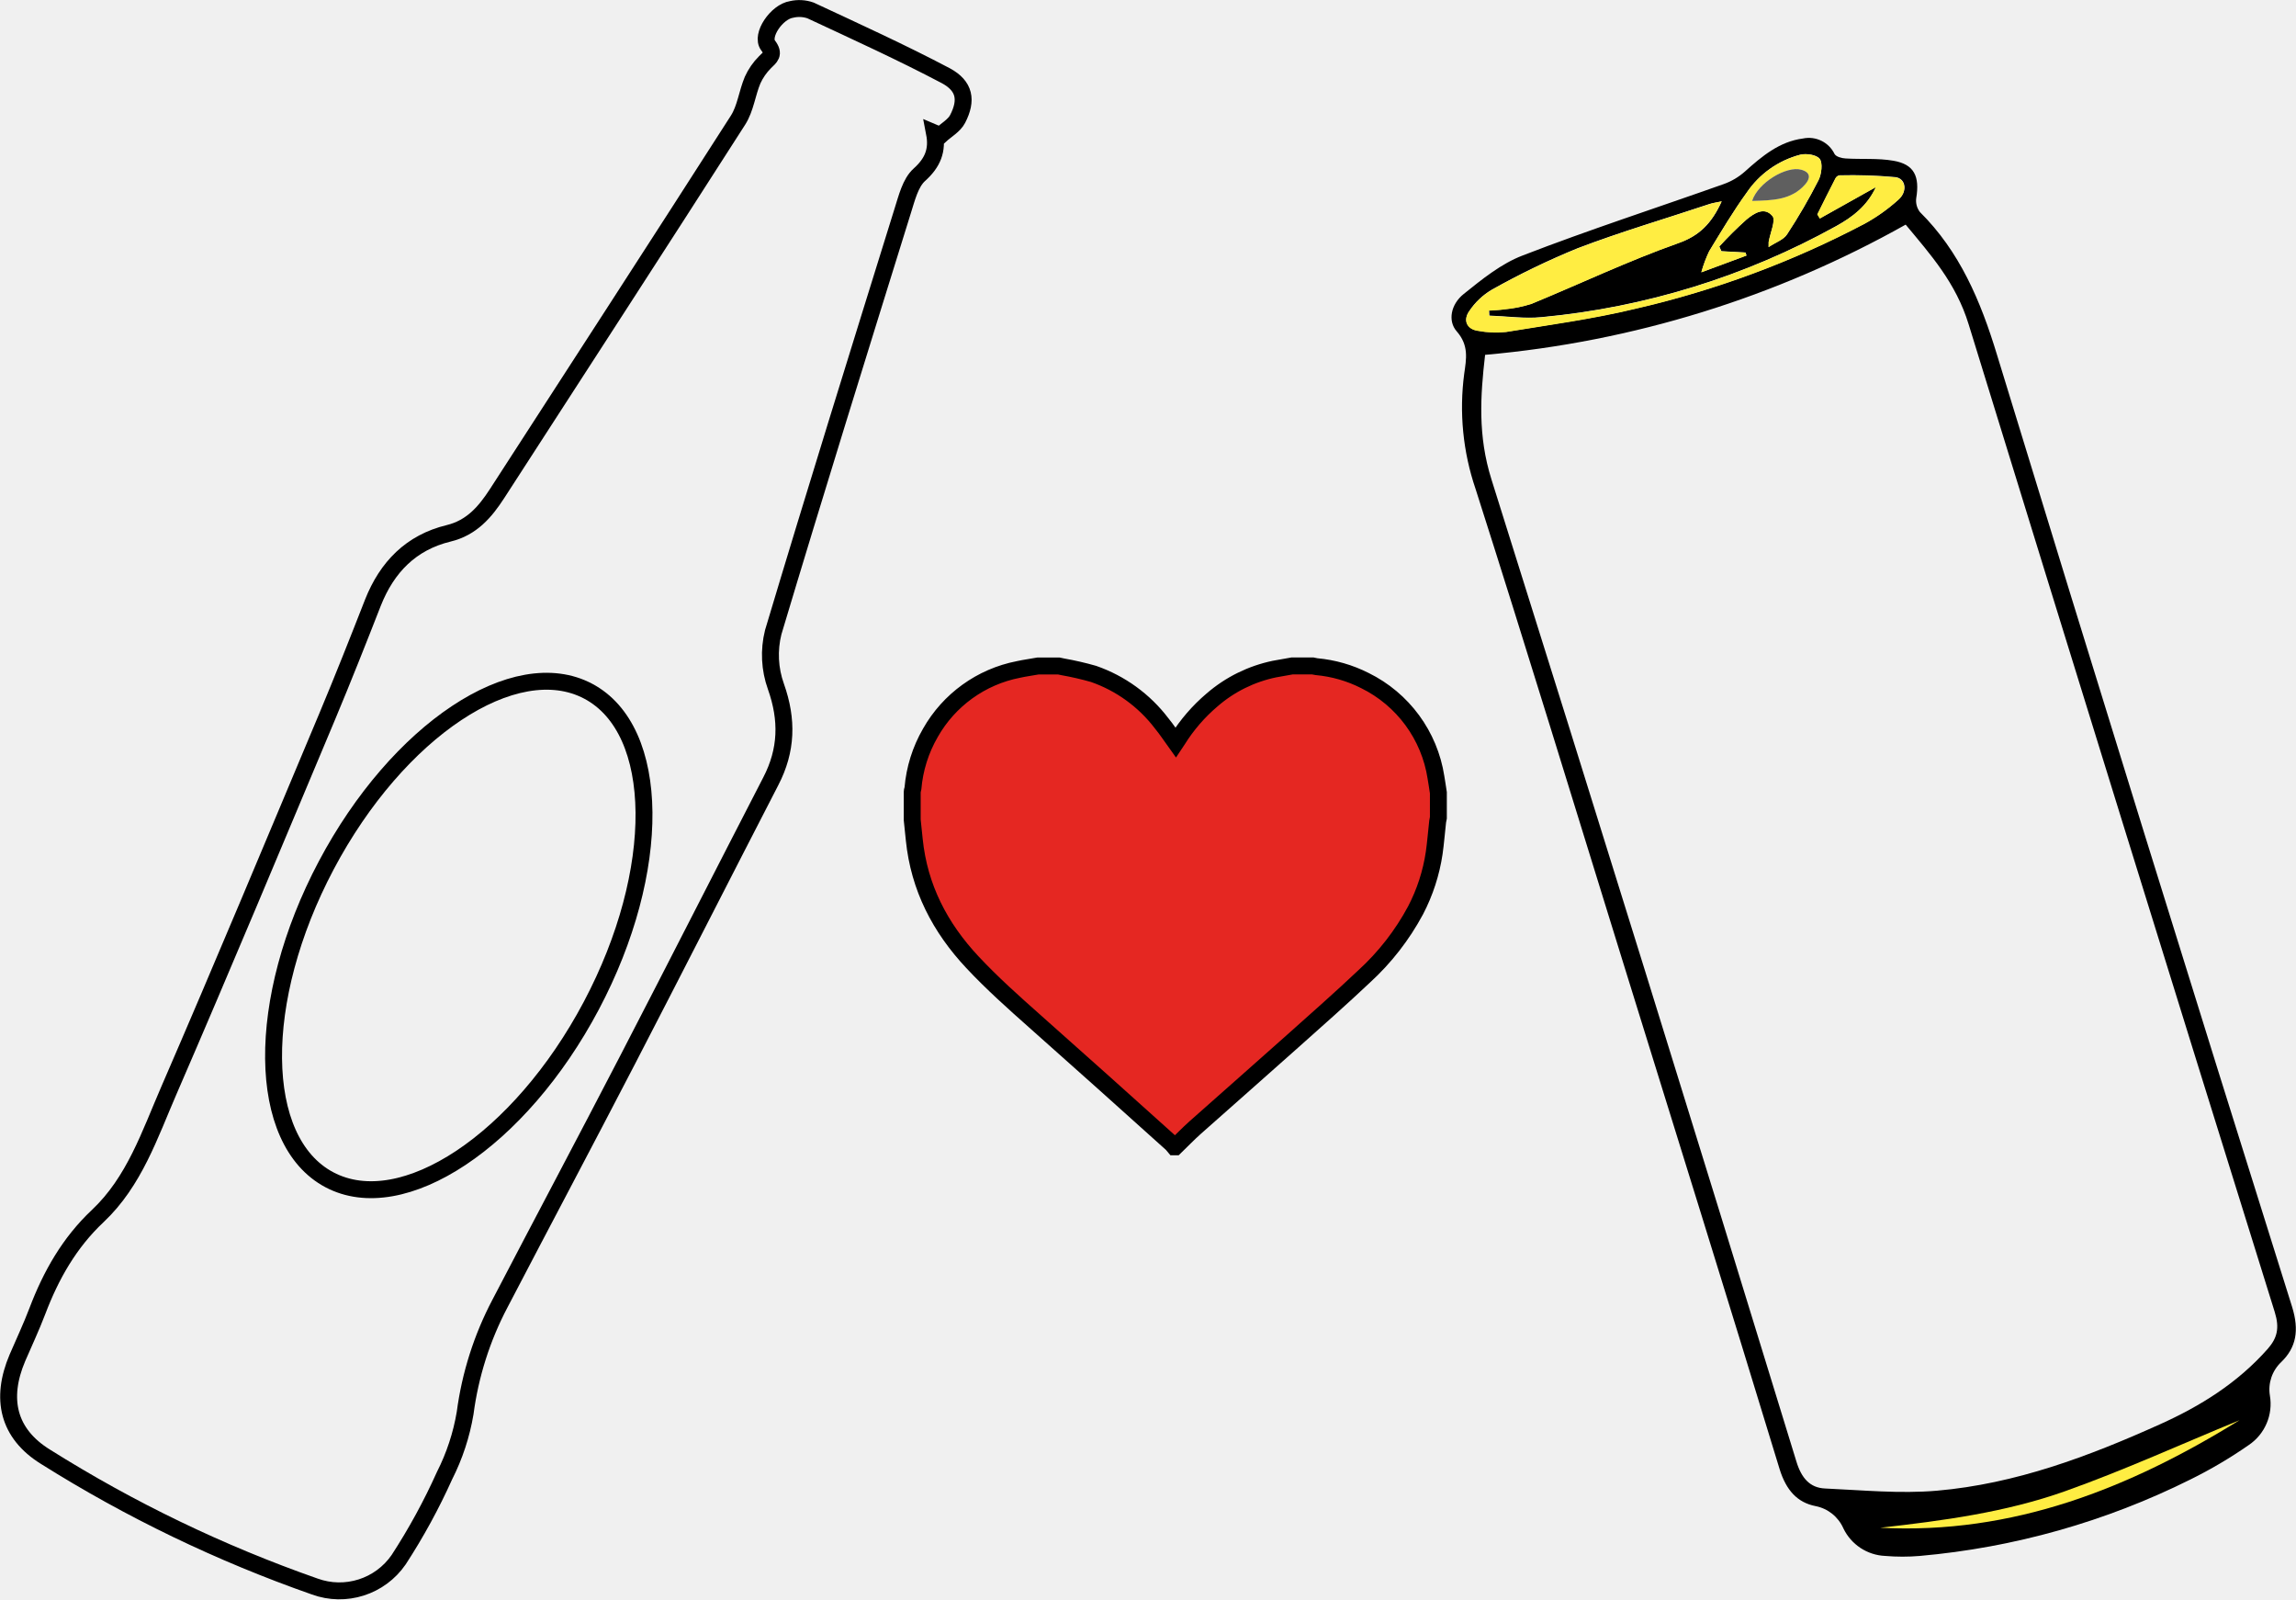
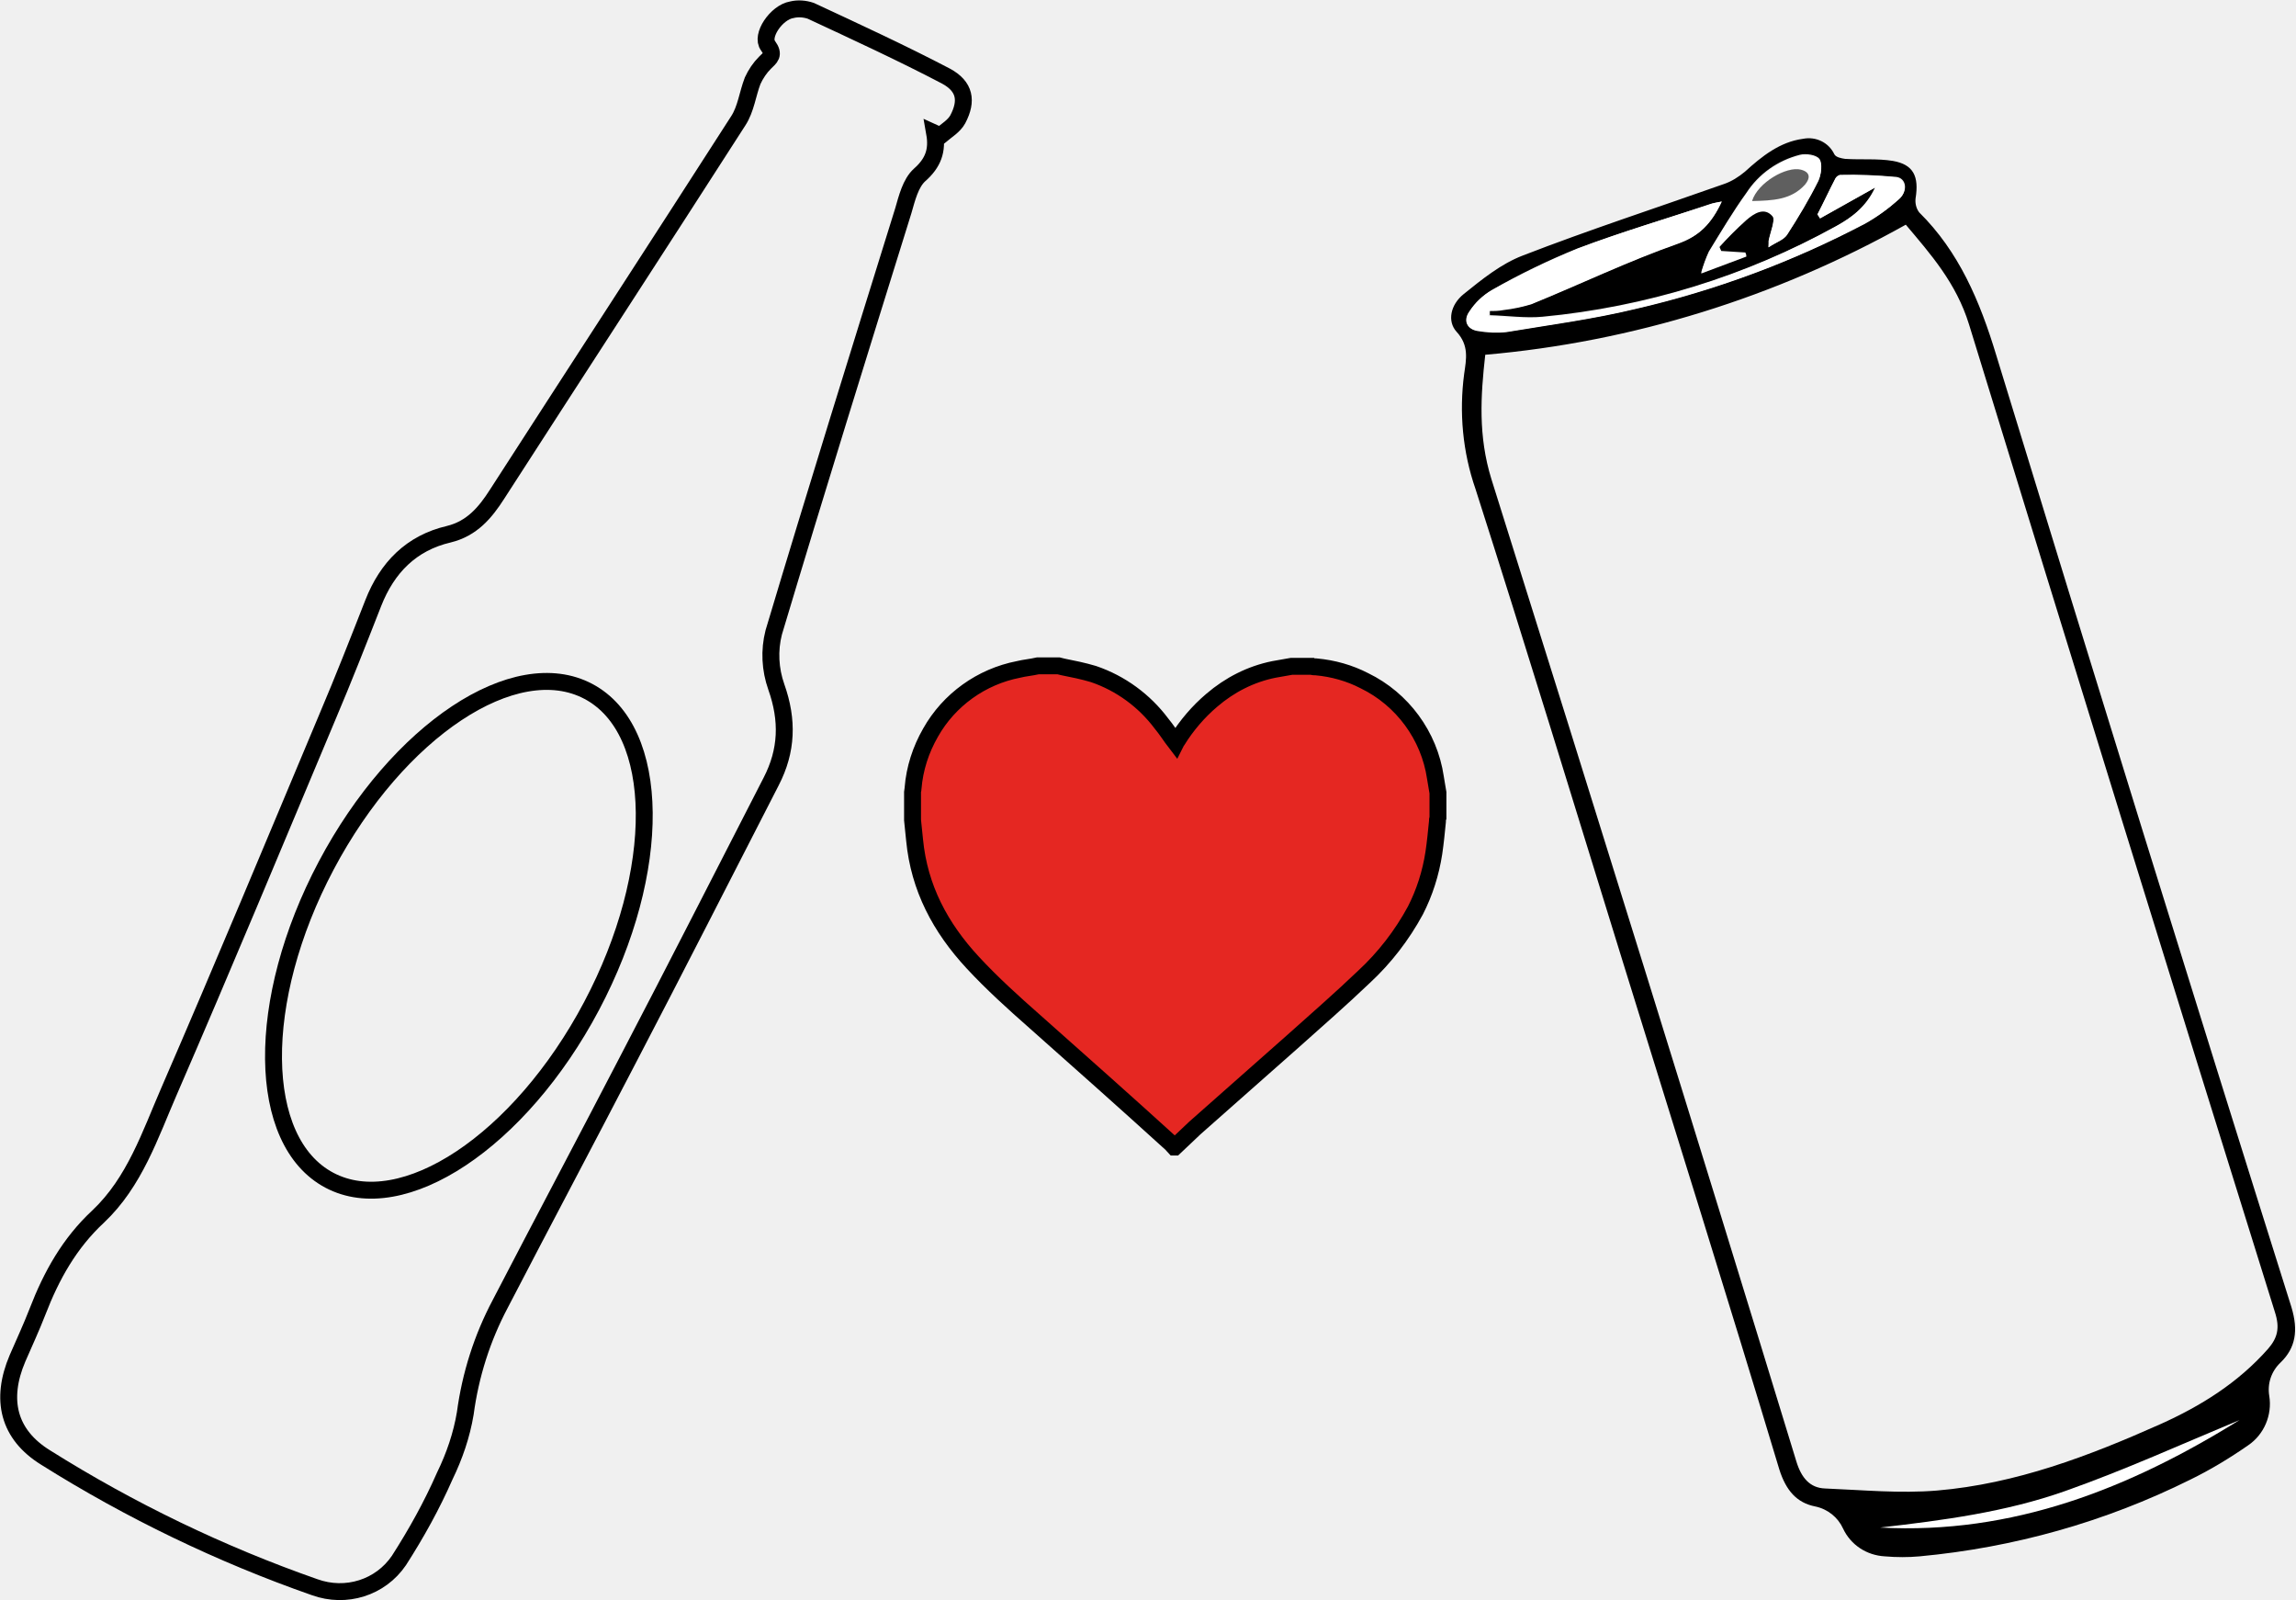
- <svg xmlns="http://www.w3.org/2000/svg" id="Capa_1" data-name="Capa 1" viewBox="0 0 446.63 311.08">
-   <defs>
-     <style>.cls-1{fill:none;}.cls-1,.cls-5{stroke:#000;stroke-miterlimit:10;stroke-width:3.29px;}.cls-2{fill:#ffed42;}.cls-3{fill:#5f5f5f;}.cls-4{fill:#626262;}.cls-5{fill:#e52722;}</style>
-   </defs>
-   <path class="cls-1" d="M309.45,70.33c.65,3.38-.34,5.78-2.93,8.11-1.77,1.59-2.46,4.56-3.24,7-8.49,27.3-17,54.6-25.2,82a18.19,18.19,0,0,0,.53,10.57c2.29,6.46,2.13,12.38-1,18.41-9.32,18.06-18.53,36.19-27.88,54.24-8.2,15.82-16.57,31.56-24.81,47.36a63.52,63.52,0,0,0-6.77,21.29,42.47,42.47,0,0,1-4,12.16,120.39,120.39,0,0,1-8.93,16.36,14,14,0,0,1-16.35,5.21,259.64,259.64,0,0,1-52.34-25.22c-7.28-4.5-8.87-11.27-5.47-19.26,1.29-3,2.71-6,3.88-9.09,2.66-7,6.23-13.3,11.75-18.49,7.11-6.69,10.11-15.85,13.84-24.44,10.48-24.17,20.61-48.49,30.81-72.77,3.07-7.33,6-14.74,8.89-22.13,2.73-6.87,7.4-11.67,14.7-13.44,4.49-1.08,7.12-4.16,9.45-7.76C240,116.27,255.7,92.1,271.24,67.82c1.45-2.27,1.76-5.23,2.83-7.78a11.87,11.87,0,0,1,2.41-3.48c1-1,1.92-1.53.6-3.27-1.47-1.92,1.65-6.55,4.58-7a6.62,6.62,0,0,1,3.68.2c8.83,4.12,17.71,8.16,26.32,12.7,3.7,2,4.17,4.77,2.29,8.41-.67,1.3-2.22,2.15-3.37,3.21Z" transform="translate(-127.67 -44.46)" />
-   <path d="M443.4,231.66c-9.53-30.72-18.91-61.48-28.7-92.11a49.36,49.36,0,0,1-2.2-22.42c.4-2.82.95-5.48-1.47-8.23-1.75-2-1.16-5.24,1.37-7.26,3.57-2.87,7.29-5.89,11.45-7.48,12.91-5,26.07-9.26,39.11-13.89a12.47,12.47,0,0,0,4.12-2.43c3.34-3,6.75-5.85,11.31-6.44a5.56,5.56,0,0,1,6.14,3c.31.56,1.41.84,2.14.88,3.12.2,6.26-.09,9.34.45,4,.69,5.13,3,4.41,7.31a3.63,3.63,0,0,0,.72,2.66c7.71,7.64,11.79,17.2,15,27.78q28.32,92.68,57.39,185.14c1.44,4.62.8,7.95-2.09,10.76a7.32,7.32,0,0,0-2.22,6.52,9.63,9.63,0,0,1-4.11,9.63,88.25,88.25,0,0,1-11.35,6.7,147,147,0,0,1-52.63,14.87,40.05,40.05,0,0,1-6.75,0,9.47,9.47,0,0,1-8.13-5.37,7.48,7.48,0,0,0-5.4-4.32c-3.58-.7-5.73-3.11-7-7.19C463.83,297.34,453.59,264.51,443.4,231.66ZM416.56,113.48c-.93,8-1.43,15.75,1.23,24.21q30,95.37,59.31,191c1,3.33,2.69,5.16,5.57,5.29,7.28.33,14.63,1.05,21.8.43,15.29-1.33,29.5-6.67,43.36-12.91,7.82-3.52,15.08-8,21-14.71,1.81-2.08,2.3-4,1.34-7.11q-29.94-96-59.54-192.11c-2.49-8.14-7.49-13.67-12.26-19.42A203.6,203.6,0,0,1,416.56,113.48Zm46-29.85c-1,.22-1.71.3-2.34.5C451.66,87,443,89.52,434.56,92.74a149.41,149.41,0,0,0-16.72,8.08,13.5,13.5,0,0,0-4.34,4.12c-1.29,1.8-.45,3.55,1.7,3.84a18.91,18.91,0,0,0,5.45.22c8.4-1.38,16.87-2.53,25.13-4.51a184.09,184.09,0,0,0,44.65-16.56A34.54,34.54,0,0,0,497,83.26c1.79-1.59,1.4-4.09-.61-4.35a93.76,93.76,0,0,0-10.86-.36,1.06,1.06,0,0,0-.79.57c-1.2,2.32-2.35,4.67-3.52,7l.48.81,10.91-6.11c-1.69,3.7-4.6,5.87-7.73,7.6a146.34,146.34,0,0,1-57.32,17.72c-3.33.32-6.78-.18-10.17-.3l-.05-1c1-.08,2-.08,3-.24a24.09,24.09,0,0,0,5.25-1.06c9.53-3.92,18.88-8.38,28.58-11.81C458.16,90.35,460.61,88,462.58,83.63Zm9.13,8.9c1.44-1,2.9-1.41,3.61-2.49a111.29,111.29,0,0,0,6.13-10.56c.57-1.12.83-3.32.23-4.12s-2.6-1.11-3.78-.82a18.1,18.1,0,0,0-10.44,7.4c-2.62,3.62-4.93,7.52-7.28,11.37a25.2,25.2,0,0,0-1.53,4.1l8.78-3.26-.19-.58-4.69-.26-.41-.91a70.77,70.77,0,0,1,5.29-5.25c1.46-1.2,3.5-2.59,5.08-.65.64.79-.46,3.28-.76,5C471.74,91.59,471.74,91.68,471.71,92.53Z" transform="translate(-127.67 -44.46)" />
-   <path class="cls-2" d="M462.58,83.63c-2,4.32-4.42,6.72-8.46,8.15-9.7,3.43-19.05,7.89-28.58,11.81a24.09,24.09,0,0,1-5.25,1.06c-1,.16-2,.16-3,.24l.05,1c3.39.12,6.84.62,10.17.3a146.34,146.34,0,0,0,57.32-17.72c3.13-1.73,6-3.9,7.73-7.6l-10.91,6.11-.48-.81c1.17-2.34,2.32-4.69,3.52-7a1.06,1.06,0,0,1,.79-.57,93.76,93.76,0,0,1,10.86.36c2,.26,2.4,2.76.61,4.35a34.54,34.54,0,0,1-6.54,4.67,184.09,184.09,0,0,1-44.65,16.56c-8.26,2-16.73,3.13-25.13,4.51a18.91,18.91,0,0,1-5.45-.22c-2.15-.29-3-2-1.7-3.84a13.5,13.5,0,0,1,4.34-4.12,149.41,149.41,0,0,1,16.72-8.08c8.44-3.22,17.1-5.78,25.68-8.61C460.87,83.93,461.55,83.85,462.58,83.63Z" transform="translate(-127.67 -44.46)" />
-   <path class="cls-2" d="M563.31,320.7c-21.42,13.26-44.1,22.27-69.9,20.92,12.2-1.37,24.42-3,36-7.12S552,325.34,563.31,320.7Z" transform="translate(-127.67 -44.46)" />
-   <path class="cls-2" d="M471.71,92.53c0-.85,0-.94,0-1,.3-1.73,1.4-4.22.76-5-1.58-1.94-3.62-.55-5.08.65a70.77,70.77,0,0,0-5.29,5.25l.41.91,4.69.26.19.58-8.78,3.26a25.2,25.2,0,0,1,1.53-4.1c2.35-3.85,4.66-7.75,7.28-11.37a18.1,18.1,0,0,1,10.44-7.4c1.18-.29,3.13,0,3.78.82s.34,3-.23,4.12A111.29,111.29,0,0,1,475.32,90C474.61,91.12,473.15,91.58,471.71,92.53Zm-3.21-9c4-.11,7.61-.15,10.3-3.19,1-1.15,1.18-2.36-.75-2.88C475.17,76.69,469.64,80,468.5,83.54Z" transform="translate(-127.67 -44.46)" />
-   <path class="cls-3" d="M468.5,83.54c1.14-3.56,6.67-6.85,9.55-6.07,1.93.52,1.77,1.73.75,2.88C476.11,83.39,472.48,83.43,468.5,83.54Z" transform="translate(-127.67 -44.46)" />
-   <path class="cls-4" d="M358.53,204.28" transform="translate(-127.67 -44.46)" />
-   <path class="cls-5" d="M329.59,174h4.05l.75.16a59.27,59.27,0,0,1,6,1.38,28.32,28.32,0,0,1,13.23,9.59c1,1.21,1.83,2.5,2.76,3.79.12-.18.24-.35.34-.52a33.25,33.25,0,0,1,6.73-7.8,26.87,26.87,0,0,1,12.13-6c1.14-.22,2.29-.41,3.43-.61H383a6.58,6.58,0,0,0,.75.14,26,26,0,0,1,9.42,2.7A25.28,25.28,0,0,1,407,195.66c.18,1,.31,2,.47,3v4.83a6.36,6.36,0,0,0-.14.76c-.23,2-.38,4.08-.67,6.1a35.34,35.34,0,0,1-3.63,11.18,48.36,48.36,0,0,1-10,12.85c-4.54,4.29-9.23,8.42-13.89,12.58-6.31,5.63-12.66,11.21-19,16.84-1.33,1.19-2.57,2.48-3.85,3.72h-.15a6.91,6.91,0,0,0-.51-.57Q342.37,255,329,243.13c-4.17-3.7-8.33-7.41-12.15-11.49-6.33-6.75-10.38-14.55-11.33-23.84-.13-1.29-.27-2.57-.4-3.86v-5.45c0-.23.11-.45.14-.68a25.89,25.89,0,0,1,3.39-10.8,25.2,25.2,0,0,1,17.11-12.33C327,174.4,328.31,174.24,329.59,174Z" transform="translate(-127.67 -44.46)" />
-   <ellipse class="cls-1" cx="216.92" cy="226.42" rx="53.77" ry="29.17" transform="translate(-212.39 267.61) rotate(-62.08)" />
+ <svg xmlns="http://www.w3.org/2000/svg" version="1.1" id="Capa_1" x="0px" y="0px" viewBox="0 0 446.6 311.1" style="enable-background:new 0 0 446.6 311.1;" xml:space="preserve">
+   <style type="text/css">
+ 	.st0{fill:none;stroke:#000000;stroke-width:3.29;stroke-miterlimit:10;}
+ 	.st1{fill:#FFFFFF;}
+ 	.st2{fill:#5F5F5F;}
+ 	.st3{fill:#626262;}
+ 	.st4{fill:#E52722;stroke:#000000;stroke-width:3.29;stroke-miterlimit:10;}
+ </style>
+   <path class="st0" d="M181.8,25.9c0.6,3.4-0.3,5.8-2.9,8.1c-1.8,1.6-2.5,4.6-3.2,7c-8.5,27.3-17,54.6-25.2,82  c-0.9,3.5-0.7,7.2,0.5,10.6c2.3,6.5,2.1,12.4-1,18.4c-9.3,18.1-18.5,36.2-27.9,54.2c-8.2,15.8-16.6,31.6-24.8,47.4  c-3.5,6.6-5.8,13.8-6.8,21.3c-0.7,4.2-2.1,8.3-4,12.2c-2.5,5.7-5.5,11.1-8.9,16.4c-3.6,5.3-10.3,7.4-16.4,5.2  c-18.3-6.4-35.9-14.9-52.3-25.2c-7.3-4.5-8.9-11.3-5.5-19.3c1.3-3,2.7-6,3.9-9.1c2.7-7,6.2-13.3,11.8-18.5  c7.1-6.7,10.1-15.9,13.8-24.4c10.5-24.2,20.6-48.5,30.8-72.8c3.1-7.3,6-14.7,8.9-22.1c2.7-6.9,7.4-11.7,14.7-13.4  c4.5-1.1,7.1-4.2,9.4-7.8c15.6-24.2,31.3-48.3,46.9-72.6c1.5-2.3,1.8-5.2,2.8-7.8c0.6-1.3,1.4-2.5,2.4-3.5c1-1,1.9-1.5,0.6-3.3  c-1.5-1.9,1.6-6.5,4.6-7c1.2-0.3,2.5-0.2,3.7,0.2c8.8,4.1,17.7,8.2,26.3,12.7c3.7,2,4.2,4.8,2.3,8.4c-0.7,1.3-2.2,2.2-3.4,3.2  L181.8,25.9z" />
+   <path d="M315.7,187.2c-9.5-30.7-18.9-61.5-28.7-92.1c-2.5-7.2-3.2-14.9-2.2-22.4c0.4-2.8,1-5.5-1.5-8.2c-1.8-2-1.2-5.2,1.4-7.3  c3.6-2.9,7.3-5.9,11.5-7.5c12.9-5,26.1-9.3,39.1-13.9c1.5-0.5,2.9-1.4,4.1-2.4c3.3-3,6.8-5.8,11.3-6.4c2.5-0.5,5,0.7,6.1,3  c0.3,0.6,1.4,0.8,2.1,0.9c3.1,0.2,6.3-0.1,9.3,0.4c4,0.7,5.1,3,4.4,7.3c-0.1,0.9,0.1,1.9,0.7,2.7c7.7,7.6,11.8,17.2,15,27.8  c18.9,61.8,38,123.5,57.4,185.1c1.4,4.6,0.8,8-2.1,10.8c-1.8,1.7-2.6,4.1-2.2,6.5c0.6,3.7-1,7.5-4.1,9.6c-3.6,2.5-7.4,4.8-11.3,6.7  c-16.5,8.2-34.3,13.2-52.6,14.9c-2.2,0.2-4.5,0.2-6.8,0c-3.5-0.2-6.6-2.2-8.1-5.4c-1-2.2-3-3.8-5.4-4.3c-3.6-0.7-5.7-3.1-7-7.2  C336.2,252.9,325.9,220.1,315.7,187.2z M288.9,69c-0.9,8-1.4,15.8,1.2,24.2c20,63.6,39.8,127.2,59.3,191c1,3.3,2.7,5.2,5.6,5.3  c7.3,0.3,14.6,1,21.8,0.4c15.3-1.3,29.5-6.7,43.4-12.9c7.8-3.5,15.1-8,21-14.7c1.8-2.1,2.3-4,1.3-7.1c-20-64-39.8-128-59.5-192.1  c-2.5-8.1-7.5-13.7-12.3-19.4C345.5,57.8,317.6,66.5,288.9,69z M334.9,39.2c-1,0.2-1.7,0.3-2.3,0.5c-8.6,2.9-17.2,5.4-25.7,8.6  c-5.7,2.3-11.3,5-16.7,8.1c-1.7,1-3.2,2.4-4.3,4.1c-1.3,1.8-0.5,3.6,1.7,3.8c1.8,0.3,3.6,0.4,5.5,0.2c8.4-1.4,16.9-2.5,25.1-4.5  c15.5-3.6,30.5-9.1,44.6-16.6c2.4-1.3,4.6-2.9,6.6-4.7c1.8-1.6,1.4-4.1-0.6-4.3c-3.6-0.3-7.2-0.5-10.9-0.4c-0.3,0.1-0.6,0.3-0.8,0.6  c-1.2,2.3-2.3,4.7-3.5,7l0.5,0.8l10.9-6.1c-1.7,3.7-4.6,5.9-7.7,7.6c-17.7,9.8-37.2,15.8-57.3,17.7c-3.3,0.3-6.8-0.2-10.2-0.3l0-1  c1-0.1,2-0.1,3-0.2c1.8-0.2,3.5-0.5,5.3-1.1c9.5-3.9,18.9-8.4,28.6-11.8C330.5,45.9,332.9,43.5,334.9,39.2L334.9,39.2z M344,48.1  c1.4-1,2.9-1.4,3.6-2.5c2.2-3.4,4.3-6.9,6.1-10.6c0.6-1.1,0.8-3.3,0.2-4.1s-2.6-1.1-3.8-0.8c-4.3,1.1-8,3.7-10.4,7.4  c-2.6,3.6-4.9,7.5-7.3,11.4c-0.6,1.3-1.1,2.7-1.5,4.1l8.8-3.3l-0.2-0.6l-4.7-0.3l-0.4-0.9c1.7-1.8,3.4-3.6,5.3-5.3  c1.5-1.2,3.5-2.6,5.1-0.7c0.6,0.8-0.5,3.3-0.8,5C344.1,47.1,344.1,47.2,344,48.1L344,48.1z" />
+   <path class="st1" d="M334.9,39.2c-2,4.3-4.4,6.7-8.5,8.2c-9.7,3.4-19,7.9-28.6,11.8c-1.7,0.5-3.5,0.9-5.3,1.1c-1,0.2-2,0.2-3,0.2  l0,1c3.4,0.1,6.8,0.6,10.2,0.3c20.1-1.9,39.6-7.9,57.3-17.7c3.1-1.7,6-3.9,7.7-7.6L354,42.5l-0.5-0.8c1.2-2.3,2.3-4.7,3.5-7  c0.2-0.3,0.4-0.5,0.8-0.6c3.6-0.1,7.3,0,10.9,0.4c2,0.3,2.4,2.8,0.6,4.3c-2,1.8-4.2,3.4-6.5,4.7c-14.1,7.4-29.1,13-44.7,16.6  c-8.3,2-16.7,3.1-25.1,4.5c-1.8,0.2-3.7,0.1-5.5-0.2c-2.1-0.3-3-2-1.7-3.8c1.1-1.7,2.6-3.1,4.3-4.1c5.4-3,11-5.7,16.7-8.1  c8.4-3.2,17.1-5.8,25.7-8.6C333.2,39.5,333.9,39.4,334.9,39.2z" />
+   <path class="st1" d="M435.6,276.2c-21.4,13.3-44.1,22.3-69.9,20.9c12.2-1.4,24.4-3,36-7.1S424.3,280.9,435.6,276.2z" />
+   <path class="st1" d="M344,48.1c0-0.8,0-0.9,0-1c0.3-1.7,1.4-4.2,0.8-5c-1.6-1.9-3.6-0.6-5.1,0.7c-1.9,1.7-3.6,3.4-5.3,5.3l0.4,0.9  l4.7,0.3l0.2,0.6l-8.8,3.3c0.4-1.4,0.9-2.8,1.5-4.1c2.3-3.8,4.7-7.8,7.3-11.4c2.5-3.7,6.2-6.3,10.4-7.4c1.2-0.3,3.1,0,3.8,0.8  c0.6,0.8,0.3,3-0.2,4.1c-1.8,3.6-3.9,7.1-6.1,10.5C346.9,46.7,345.5,47.1,344,48.1z M340.8,39.1c4-0.1,7.6-0.2,10.3-3.2  c1-1.2,1.2-2.4-0.8-2.9C347.5,32.2,342,35.5,340.8,39.1L340.8,39.1z" />
+   <path class="st2" d="M340.8,39.1c1.1-3.6,6.7-6.8,9.5-6.1c1.9,0.5,1.8,1.7,0.8,2.9C348.4,38.9,344.8,39,340.8,39.1z" />
+   <path class="st3" d="M230.9,159.8" />
+   <path class="st4" d="M201.9,129.5h4l0.8,0.2c2,0.4,4,0.8,6,1.4c5.3,1.8,9.9,5.2,13.2,9.6c1,1.2,1.8,2.5,2.8,3.8  c0.1-0.2,0.2-0.4,0.3-0.5c1.8-2.9,4.1-5.6,6.7-7.8c3.5-3,7.6-5.1,12.1-6c1.1-0.2,2.3-0.4,3.4-0.6h4c0.2,0.1,0.5,0.1,0.8,0.1  c3.3,0.3,6.5,1.2,9.4,2.7c7.4,3.6,12.6,10.7,13.8,18.8c0.2,1,0.3,2,0.5,3v4.8c-0.1,0.3-0.1,0.5-0.1,0.8c-0.2,2-0.4,4.1-0.7,6.1  c-0.6,3.9-1.8,7.7-3.6,11.2c-2.6,4.8-6,9.2-10,12.9c-4.5,4.3-9.2,8.4-13.9,12.6c-6.3,5.6-12.7,11.2-19,16.8  c-1.3,1.2-2.6,2.5-3.9,3.7h-0.1c-0.2-0.2-0.3-0.4-0.5-0.6c-8.8-8-17.7-15.9-26.6-23.8c-4.2-3.7-8.3-7.4-12.1-11.5  c-6.3-6.8-10.4-14.5-11.3-23.8c-0.1-1.3-0.3-2.6-0.4-3.9V154c0-0.2,0.1-0.4,0.1-0.7c0.3-3.8,1.5-7.5,3.4-10.8  c3.6-6.4,9.9-10.9,17.1-12.3C199.3,129.9,200.6,129.8,201.9,129.5z" />
+   <ellipse transform="matrix(0.4682 -0.8836 0.8836 0.4682 -113.3207 175.6155)" class="st0" cx="89.2" cy="182" rx="53.8" ry="29.2" />
</svg>
